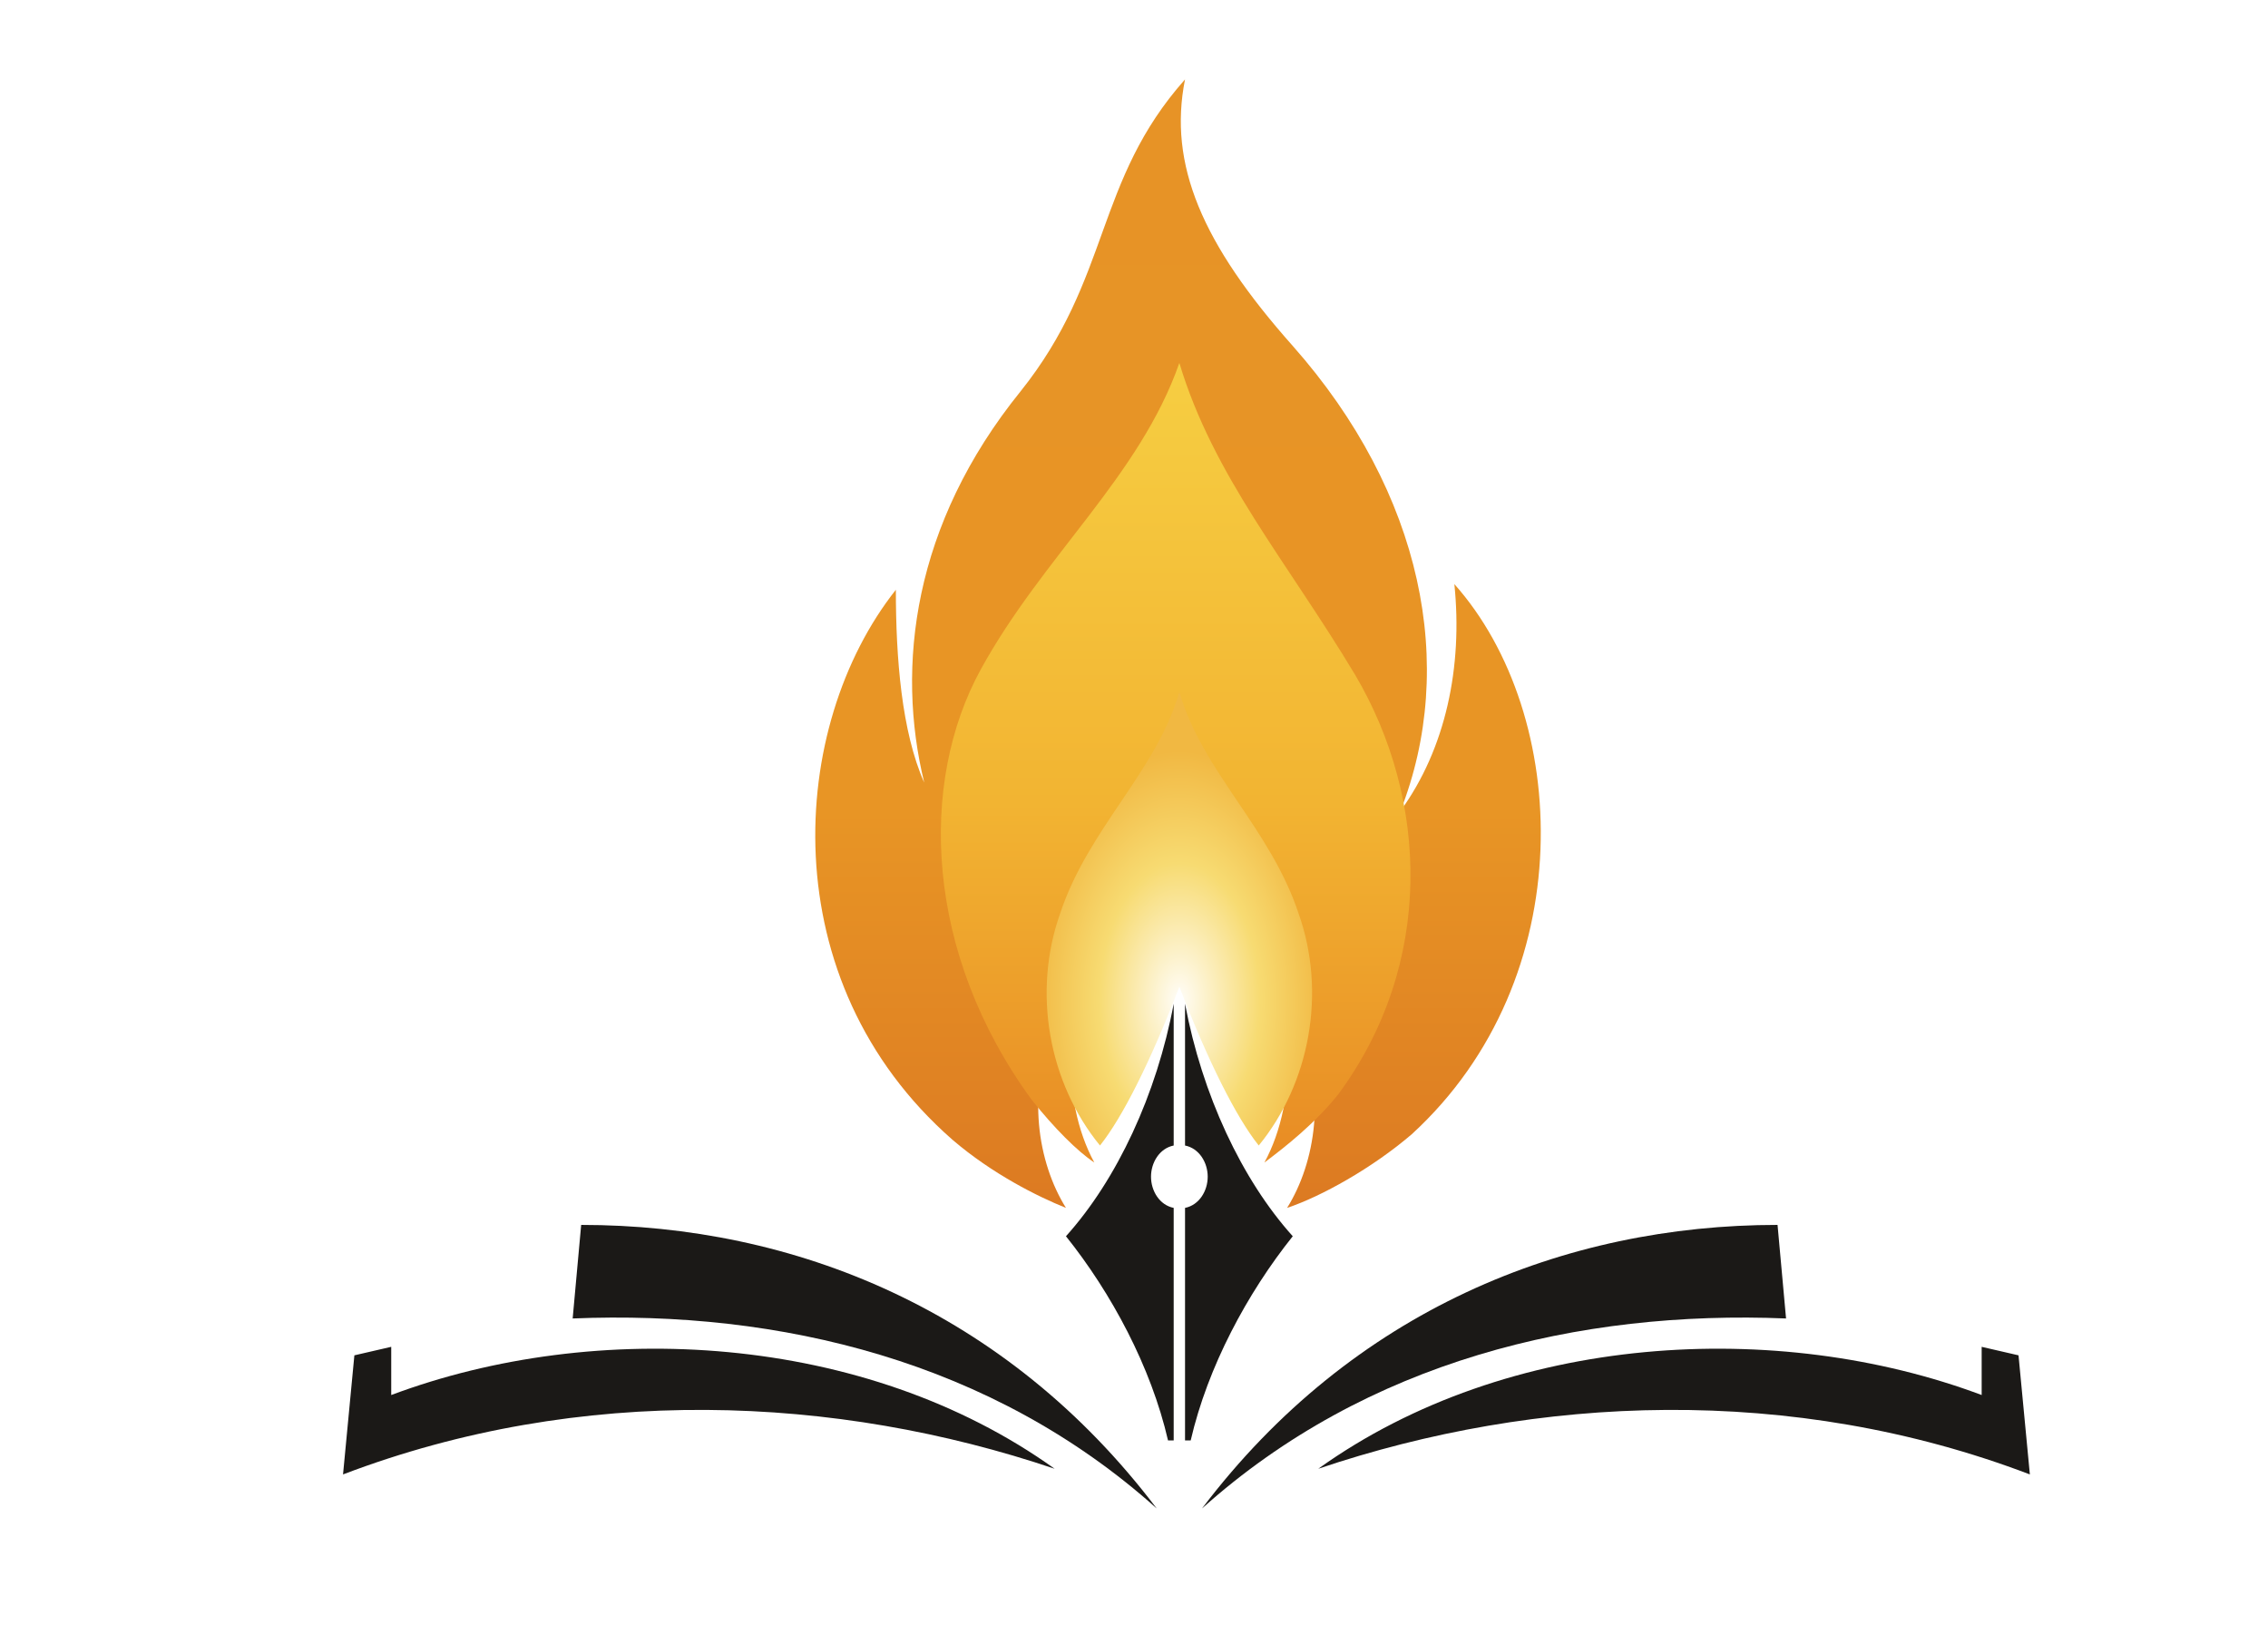
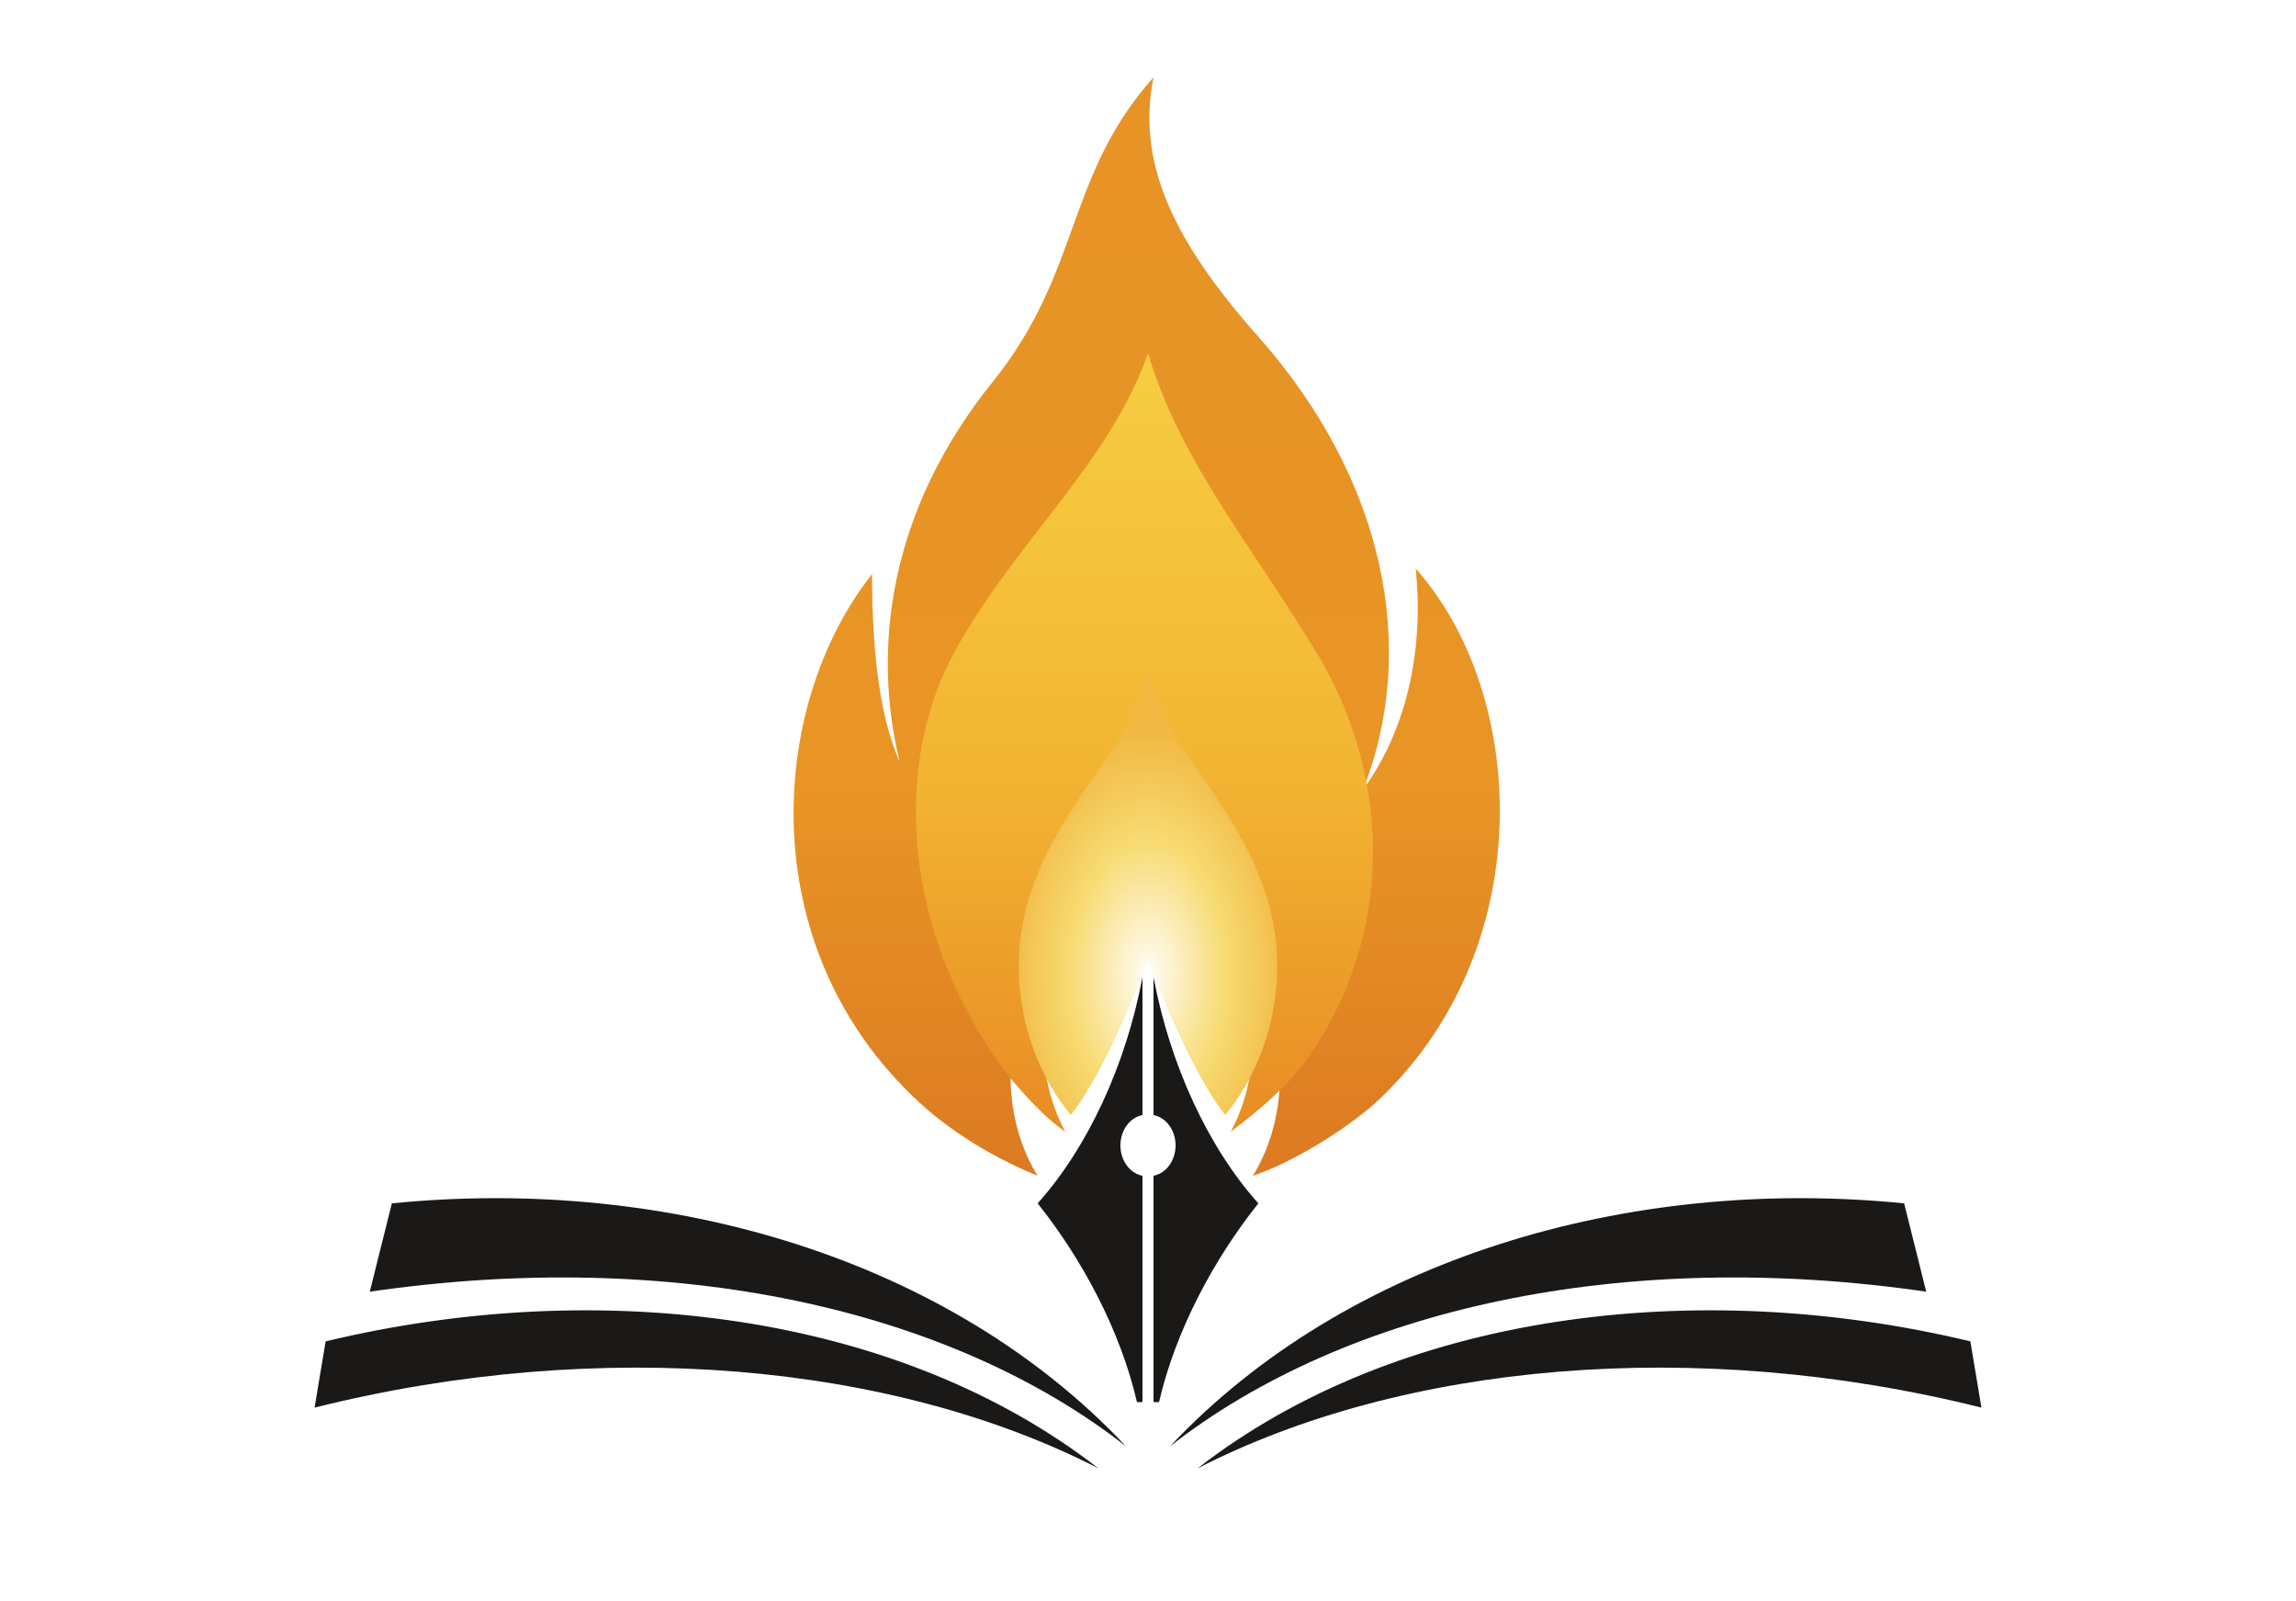
- <svg xmlns="http://www.w3.org/2000/svg" viewBox="0 0 800 580">
+ <svg xmlns="http://www.w3.org/2000/svg" viewBox="0 0 832 580">
  <defs>
    <linearGradient id="fav-flame-outer" x1="50%" y1="0%" x2="50%" y2="100%">
      <stop offset="0%" stop-color="#E79326" />
      <stop offset="65%" stop-color="#E89525" />
      <stop offset="100%" stop-color="#DC7A22" />
    </linearGradient>
    <linearGradient id="fav-flame-mid" x1="50%" y1="0%" x2="50%" y2="100%">
      <stop offset="0%" stop-color="#F6CE42" />
      <stop offset="55%" stop-color="#F2B432" />
      <stop offset="100%" stop-color="#E88B24" />
    </linearGradient>
    <radialGradient id="fav-flame-core" cx="50%" cy="68%" r="55%" fx="50%" fy="68%">
      <stop offset="0%" stop-color="#FFFDF8" />
      <stop offset="55%" stop-color="#F7DB72" />
      <stop offset="100%" stop-color="#F1B842" />
    </radialGradient>
  </defs>
  <g fill="#1B1917">
-     <path d="M 205 432 C 280 432, 355 462, 408 532 C 350 480, 275 462, 202 465 Z" />
-     <path d="M 125 478 L 138 475 L 138 492 C 210 465, 305 470, 372 518 C 295 492, 205 488, 121 520 Z" />
-     <path d="M 627 432 C 552 432, 477 462, 424 532 C 482 480, 557 462, 630 465 Z" />
-     <path d="M 712 478 L 699 475 L 699 492 C 627 465, 532 470, 465 518 C 542 492, 632 488, 716 520 Z" />
+     <path d="M 142 436 C 242 426, 344 456, 408 524 C 344 474, 244 452, 134 468 Z" />
+     <path d="M 690 436 C 590 426, 488 456, 424 524 C 488 474, 588 452, 698 468 Z" />
+     <path d="M 118 486 C 218 462, 326 476, 398 532 C 324 494, 218 484, 114 510 Z" />
+     <path d="M 714 486 C 614 462, 506 476, 434 532 C 508 494, 614 484, 718 510 Z" />
  </g>
  <g>
    <path fill="url(#fav-flame-outer)" d="M 418 28 C 386 64, 392 98, 360 138 C 322 185, 316 235, 326 276 C 318 258, 316 232, 316 208 C 278 256, 272 346, 336 402 C 350 414, 366 422, 376 426 C 366 410, 362 385, 372 362 C 392 325, 438 325, 458 362 C 468 385, 464 410, 454 426 C 466 422, 484 412, 498 400 C 558 345, 554 252, 513 206 C 516 235, 510 264, 494 286 C 514 235, 502 174, 456 122 C 424 86, 412 58, 418 28 Z" />
    <path fill="url(#fav-flame-mid)" d="M 416 128 C 402 168, 368 196, 346 236 C 324 276, 326 336, 364 388 C 372 398, 380 406, 386 410 C 374 388, 374 352, 392 325 C 406 304, 426 304, 440 325 C 458 352, 458 388, 446 410 C 454 404, 464 396, 472 386 C 506 340, 504 282, 478 238 C 454 198, 428 168, 416 128 Z" />
    <path fill="url(#fav-flame-core)" d="M 416 244 C 408 272, 384 292, 374 322 C 364 350, 370 382, 388 404 C 396 394, 406 374, 416 348 C 426 374, 436 394, 444 404 C 462 382, 468 350, 458 322 C 448 292, 424 272, 416 244 Z" />
  </g>
  <g fill="#1B1917">
    <path d="M 414 354 C 408 386, 394 416, 376 436 C 392 456, 406 482, 412 508 L 414 508 L 414 426 C 409 425, 406 420, 406 415 C 406 410, 409 405, 414 404 Z" />
    <path d="M 418 354 C 424 386, 438 416, 456 436 C 440 456, 426 482, 420 508 L 418 508 L 418 426 C 423 425, 426 420, 426 415 C 426 410, 423 405, 418 404 Z" />
  </g>
</svg>
